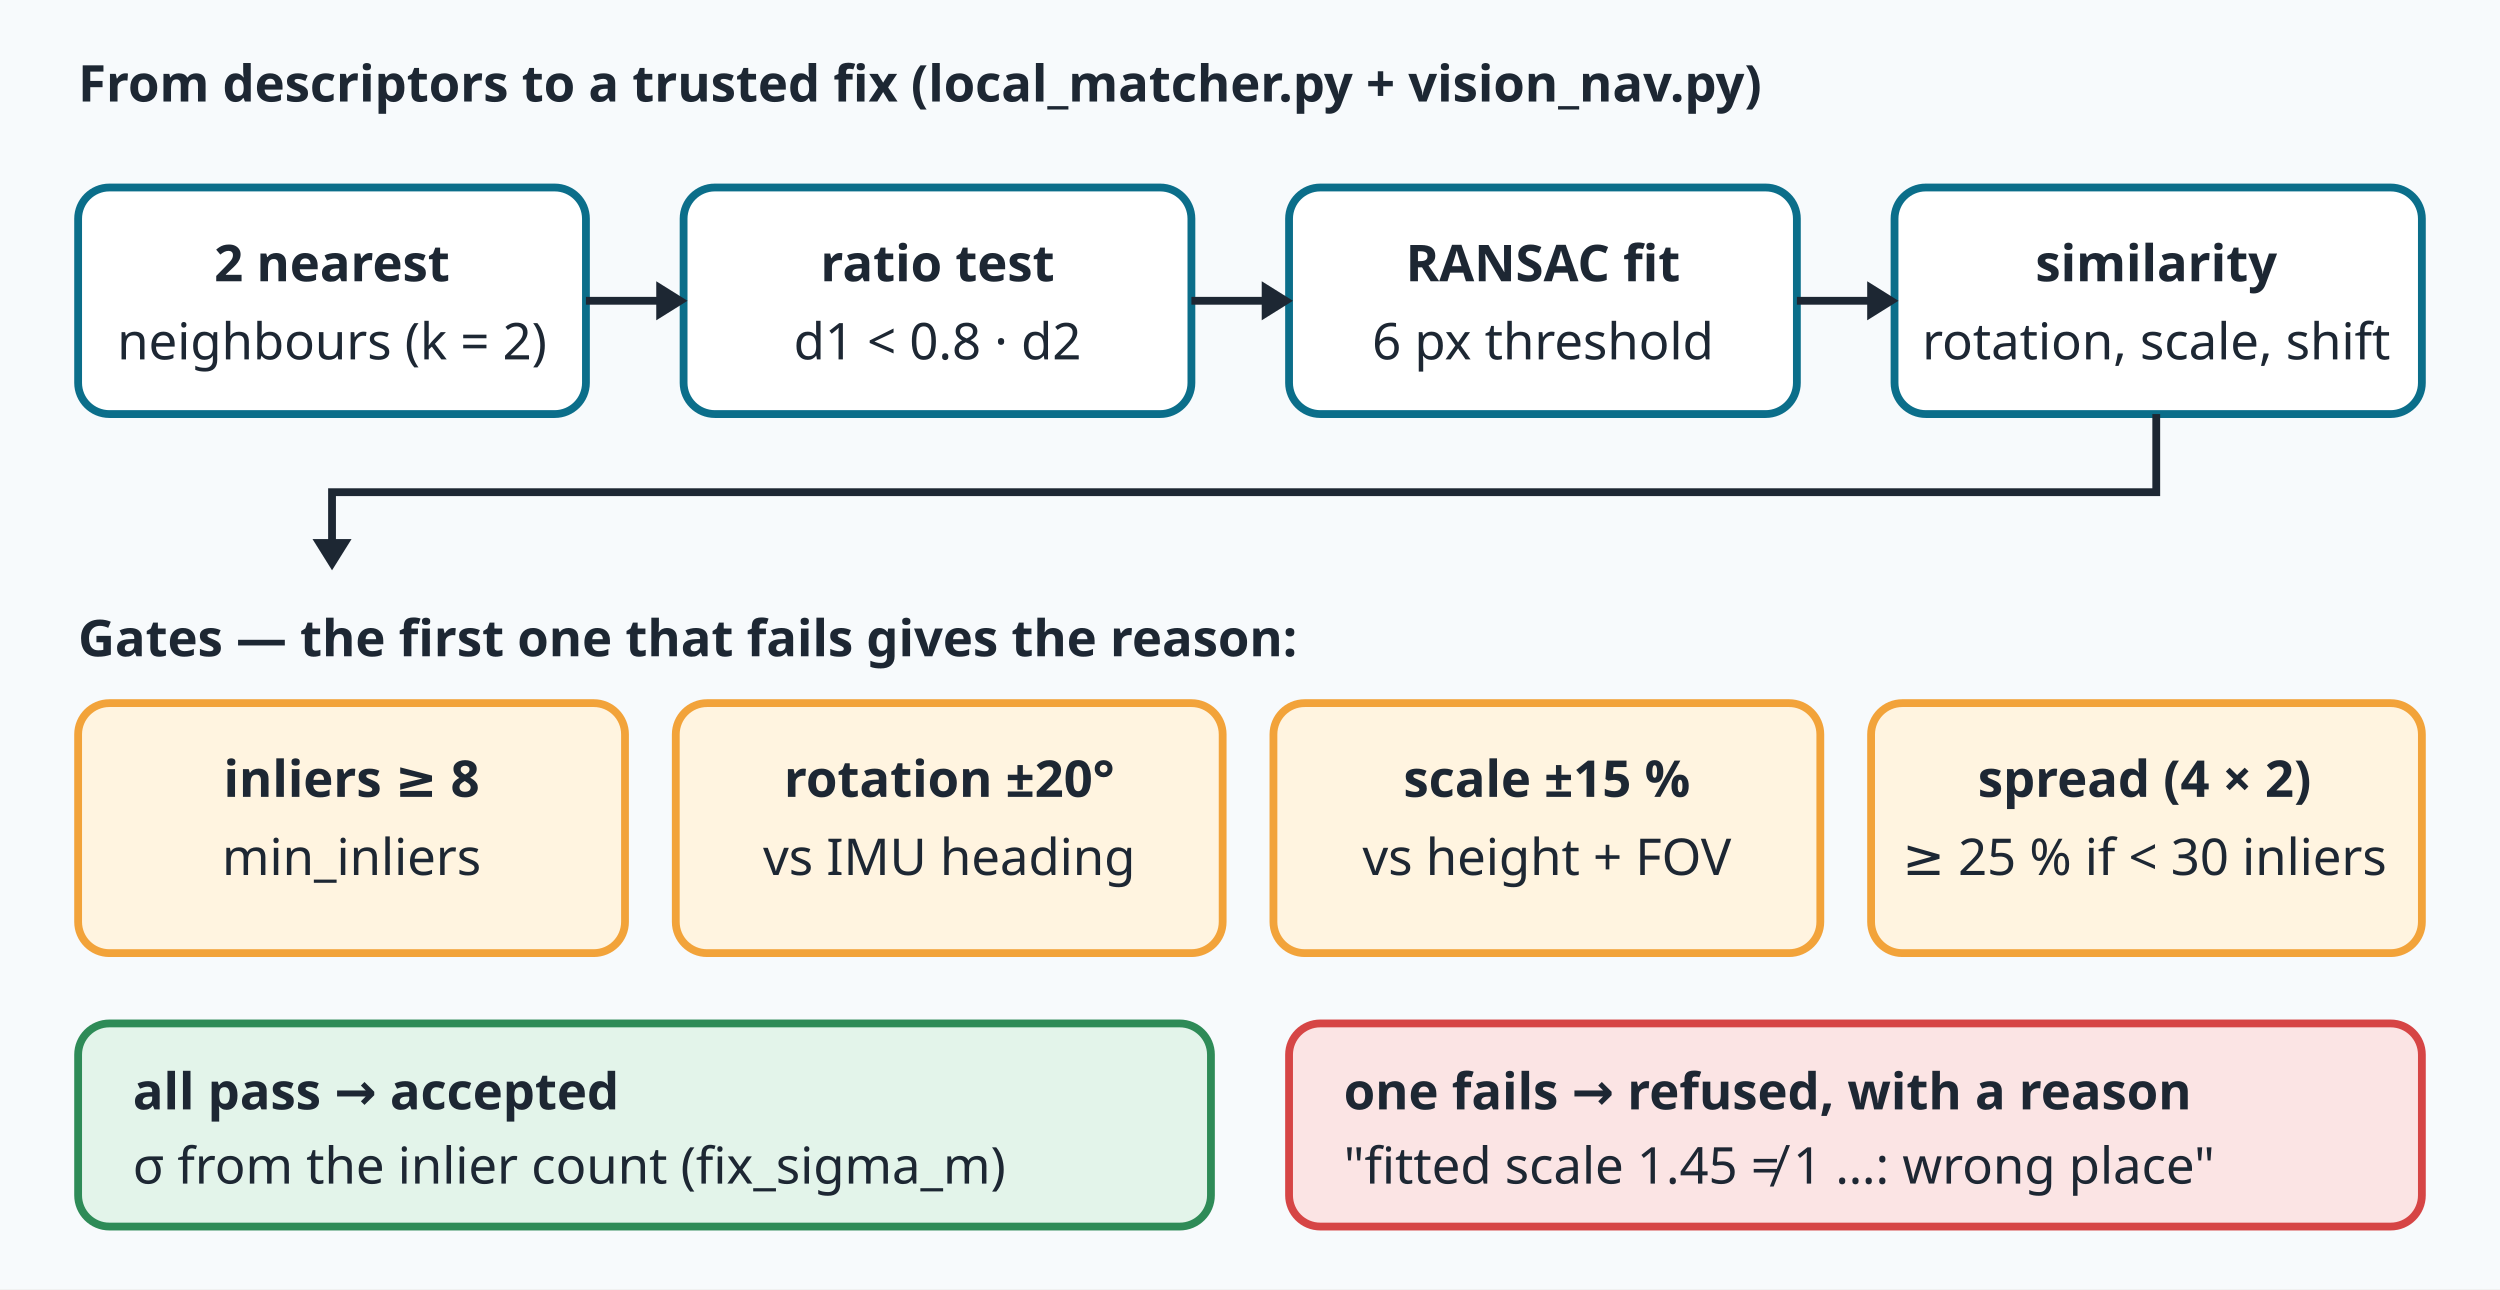
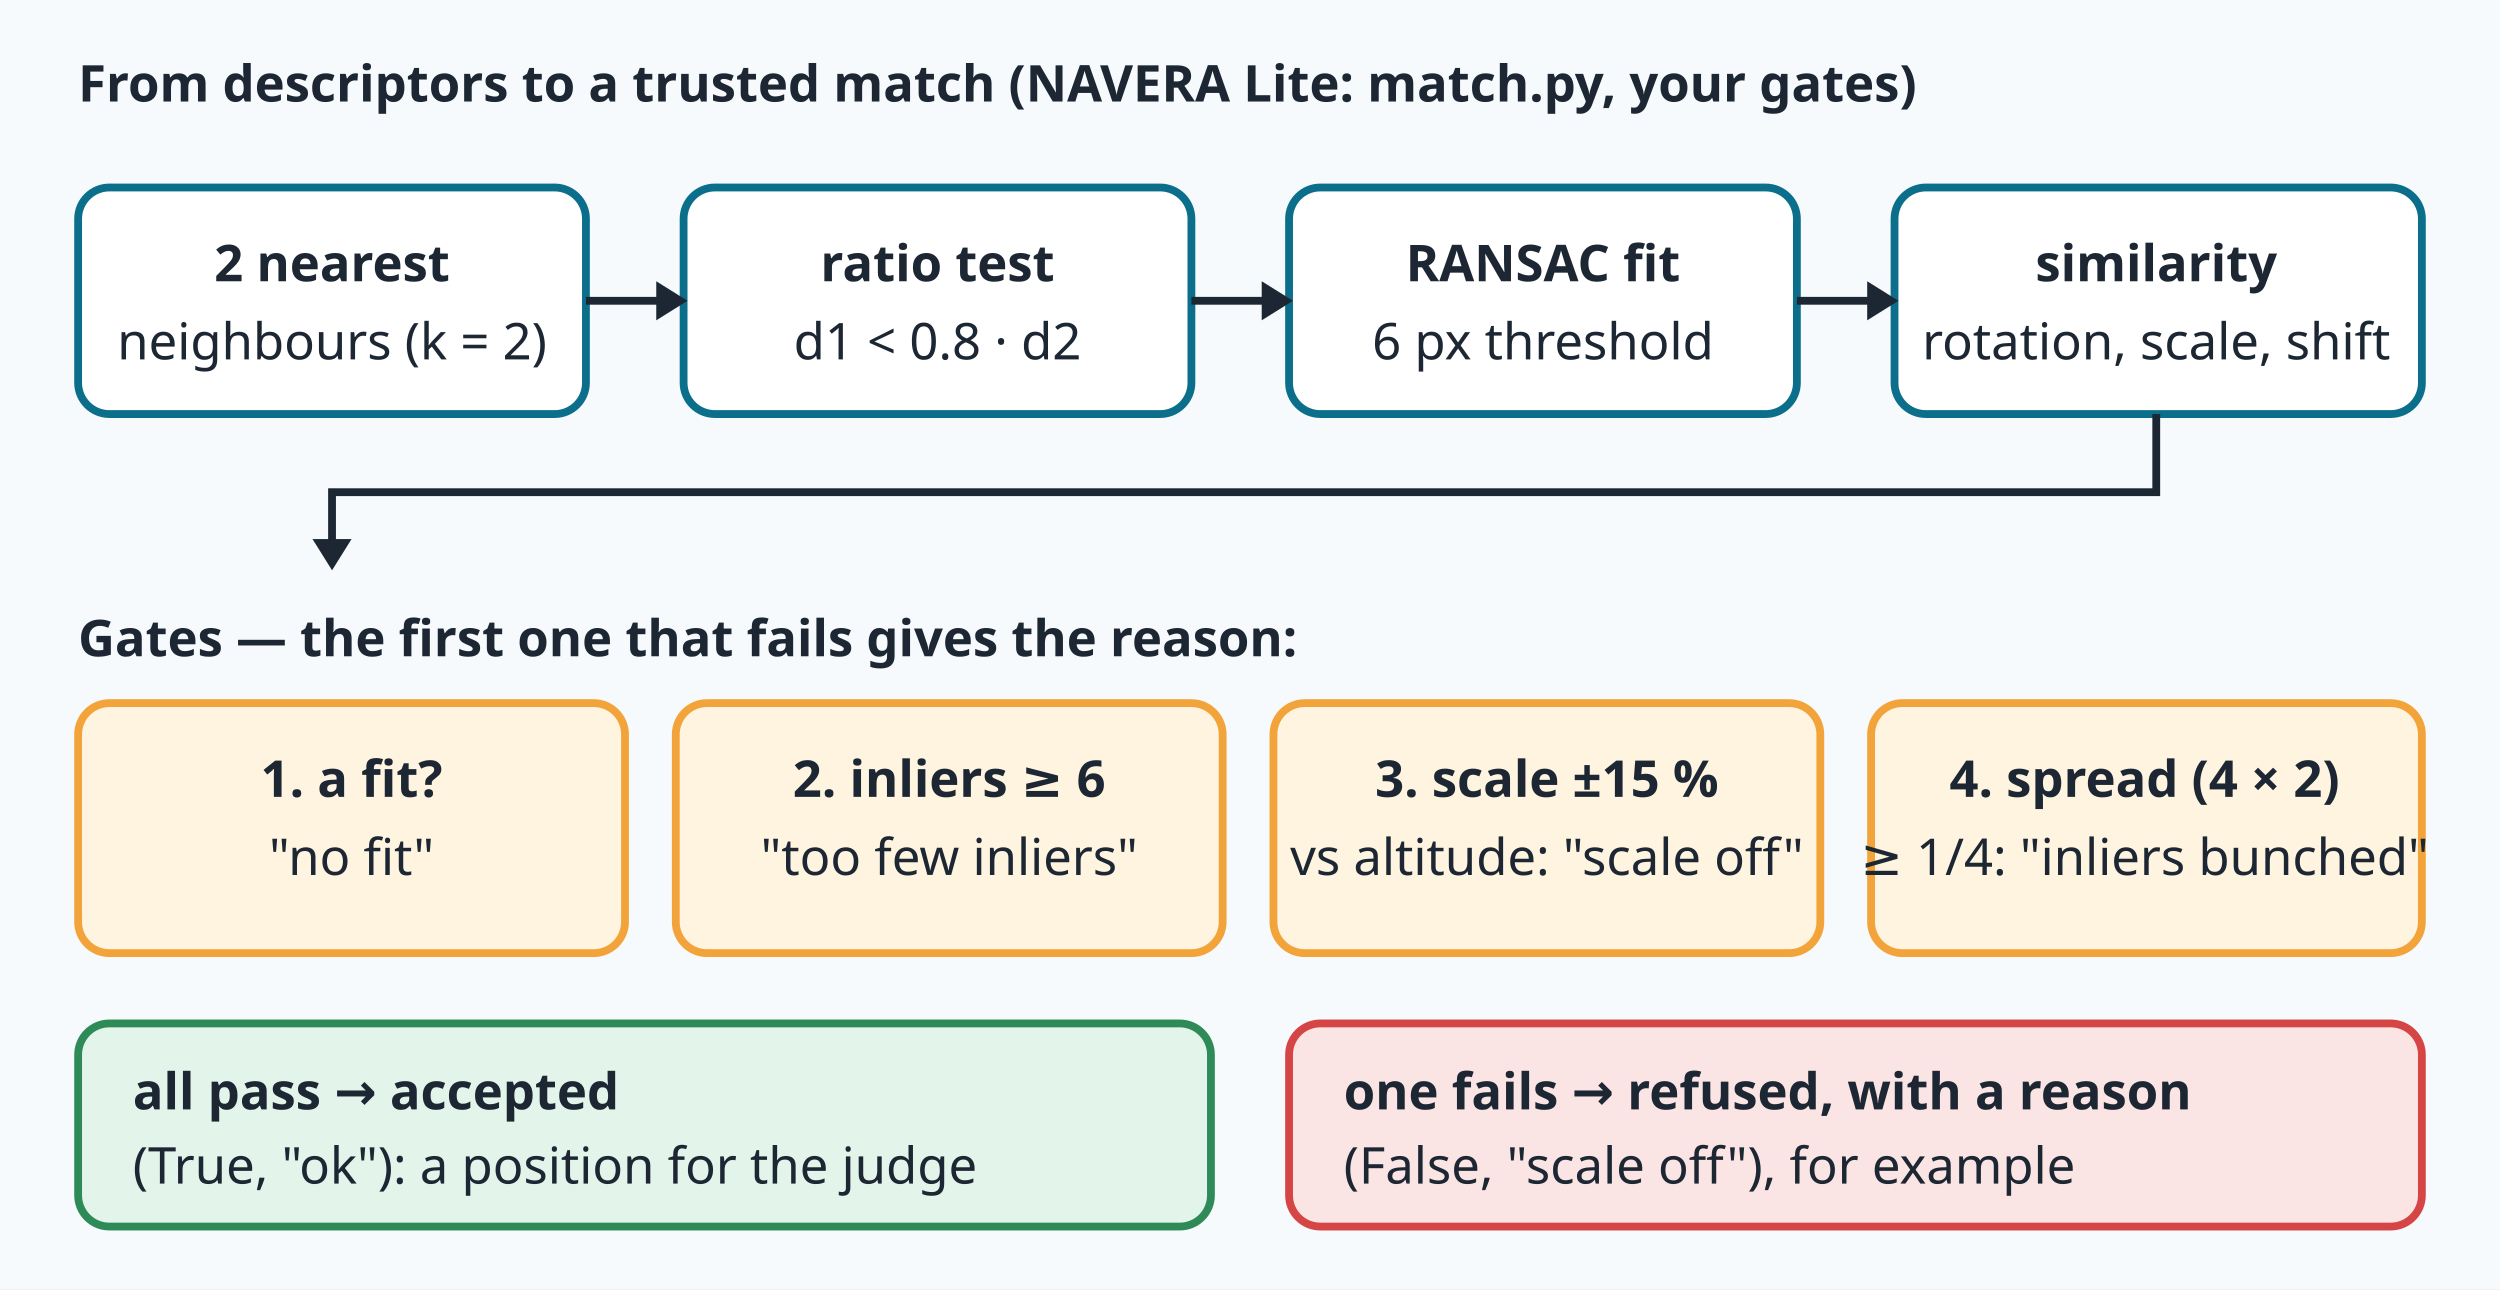
<svg xmlns="http://www.w3.org/2000/svg" viewBox="0 0 640 330" font-family="sans-serif" font-size="13">
  <rect width="640" height="330" fill="#f7fafc" />
-   <text x="20" y="26" fill="#1d2733" font-weight="bold">From descriptors to a trusted fix (local_matcher.py + vision_nav.py)</text>
+   <text x="20" y="26" fill="#1d2733" font-weight="bold">From descriptors to a trusted match (NAVERA Lite: match.py, your gates)</text>
  <g fill="#ffffff" stroke="#0b6e8a" stroke-width="2">
    <rect x="20" y="48" width="130" height="58" rx="8" />
    <rect x="175" y="48" width="130" height="58" rx="8" />
    <rect x="330" y="48" width="130" height="58" rx="8" />
    <rect x="485" y="48" width="135" height="58" rx="8" />
  </g>
  <g fill="#1d2733" text-anchor="middle">
    <text x="85" y="72" font-weight="bold">2 nearest</text>
    <text x="85" y="92">neighbours (k = 2)</text>
    <text x="240" y="72" font-weight="bold">ratio test</text>
    <text x="240" y="92">d1 &lt; 0.8 · d2</text>
    <text x="395" y="72" font-weight="bold">RANSAC fit</text>
    <text x="395" y="92">6 px threshold</text>
    <text x="552" y="72" font-weight="bold">similarity</text>
    <text x="552" y="92">rotation, scale, shift</text>
  </g>
  <g stroke="#1d2733" stroke-width="2">
    <path d="M150 77 H170" />
    <path d="M305 77 H325" />
    <path d="M460 77 H480" />
  </g>
  <g fill="#1d2733">
    <path d="M168 72 L176 77 L168 82 Z" />
    <path d="M323 72 L331 77 L323 82 Z" />
    <path d="M478 72 L486 77 L478 82 Z" />
  </g>
  <path d="M552 106 V126 H85 V140" stroke="#1d2733" stroke-width="2" fill="none" />
  <path d="M80 138 L85 146 L90 138 Z" fill="#1d2733" />
  <text x="20" y="168" fill="#1d2733" font-weight="bold">Gates — the first one that fails gives the reason:</text>
  <g fill="#fff4e0" stroke="#f2a33a" stroke-width="2">
    <rect x="20" y="180" width="140" height="64" rx="8" />
    <rect x="173" y="180" width="140" height="64" rx="8" />
    <rect x="326" y="180" width="140" height="64" rx="8" />
    <rect x="479" y="180" width="141" height="64" rx="8" />
  </g>
  <g fill="#1d2733" text-anchor="middle">
-     <text x="90" y="204" font-weight="bold">inliers ≥ 8</text>
-     <text x="90" y="224">min_inliers</text>
-     <text x="243" y="204" font-weight="bold">rotation ±20°</text>
-     <text x="243" y="224">vs IMU heading</text>
-     <text x="396" y="204" font-weight="bold">scale ±15 %</text>
-     <text x="396" y="224">vs height + FOV</text>
-     <text x="549" y="204" font-weight="bold">spread (4 × 2)</text>
-     <text x="549" y="224">≥ 25 % if &lt; 30 inliers</text>
+     <text x="90" y="204" font-weight="bold">1. a fit?</text>
+     <text x="90" y="224">"no fit"</text>
+     <text x="243" y="204" font-weight="bold">2. inliers ≥ 6</text>
+     <text x="243" y="224">"too few inliers"</text>
+     <text x="396" y="204" font-weight="bold">3. scale ±15 %</text>
+     <text x="396" y="224">vs altitude: "scale off"</text>
+     <text x="549" y="204" font-weight="bold">4. spread (4 × 2)</text>
+     <text x="549" y="224">≥ 1/4: "inliers bunched"</text>
  </g>
  <rect x="20" y="262" width="290" height="52" rx="8" fill="#e3f4ea" stroke="#2e8b57" stroke-width="2" />
  <text x="34" y="284" fill="#1d2733" font-weight="bold">all pass → accepted</text>
-   <text x="34" y="303" fill="#1d2733">σ from the inlier count (fix_sigma_m)</text>
+   <text x="34" y="303" fill="#1d2733">(True, "ok"): a position for the judge</text>
  <rect x="330" y="262" width="290" height="52" rx="8" fill="#fbe4e4" stroke="#d64545" stroke-width="2" />
  <text x="344" y="284" fill="#1d2733" font-weight="bold">one fails → refused, with a reason</text>
-   <text x="344" y="303" fill="#1d2733">"fitted scale 1.45 ≠ 1 …: wrong place"</text>
+   <text x="344" y="303" fill="#1d2733">(False, "scale off"), for example</text>
</svg>
